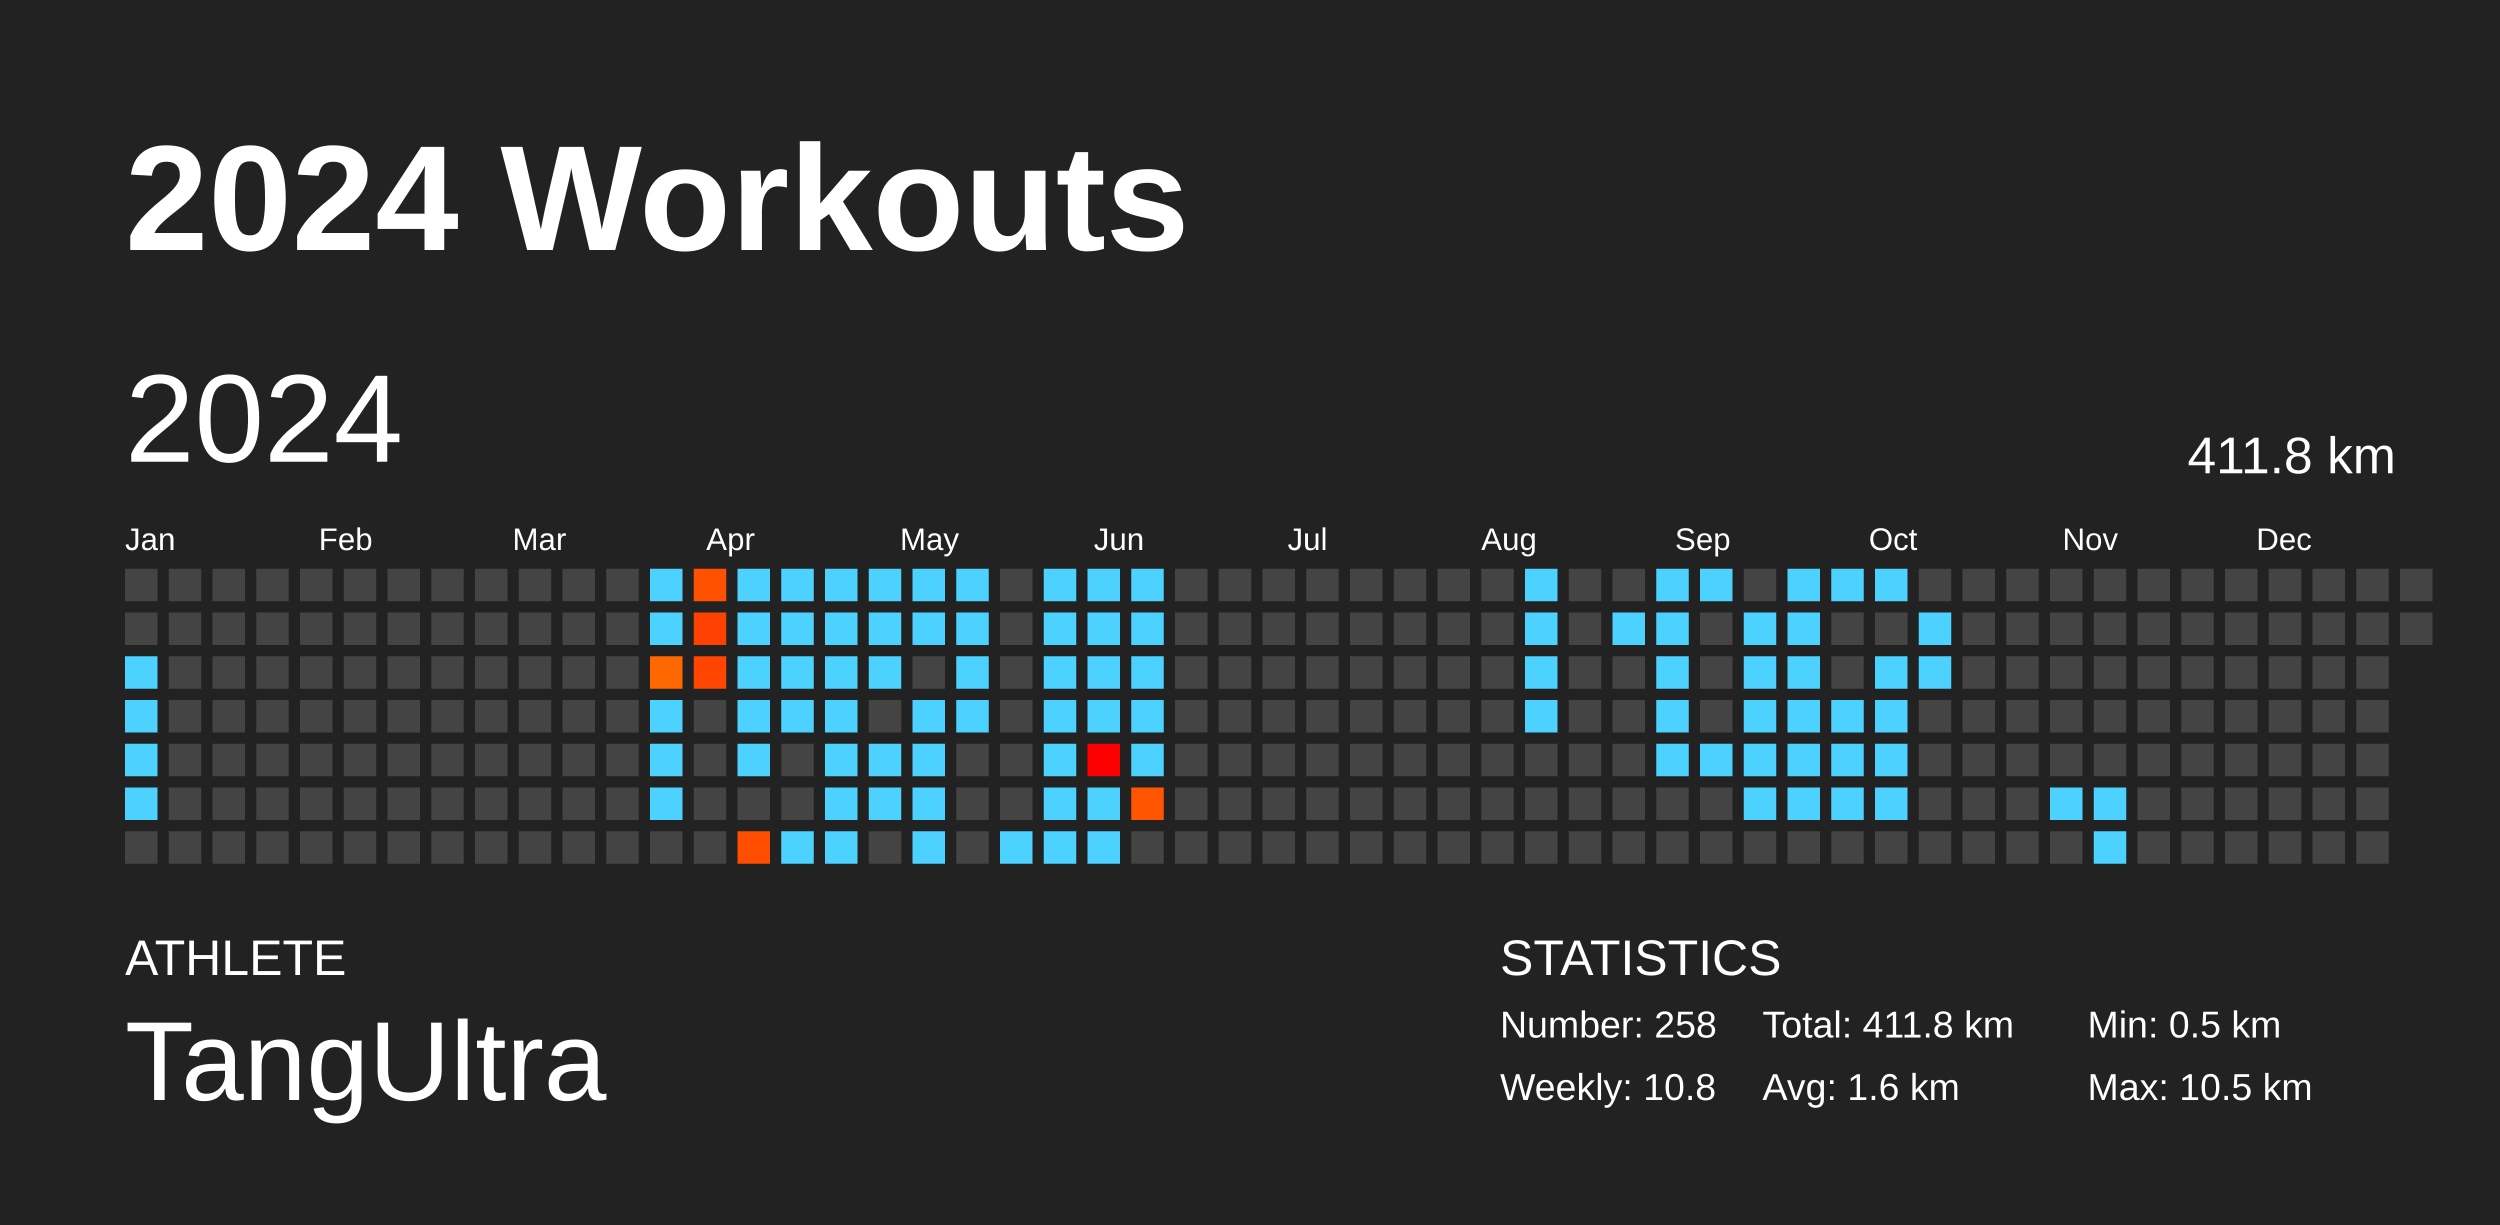
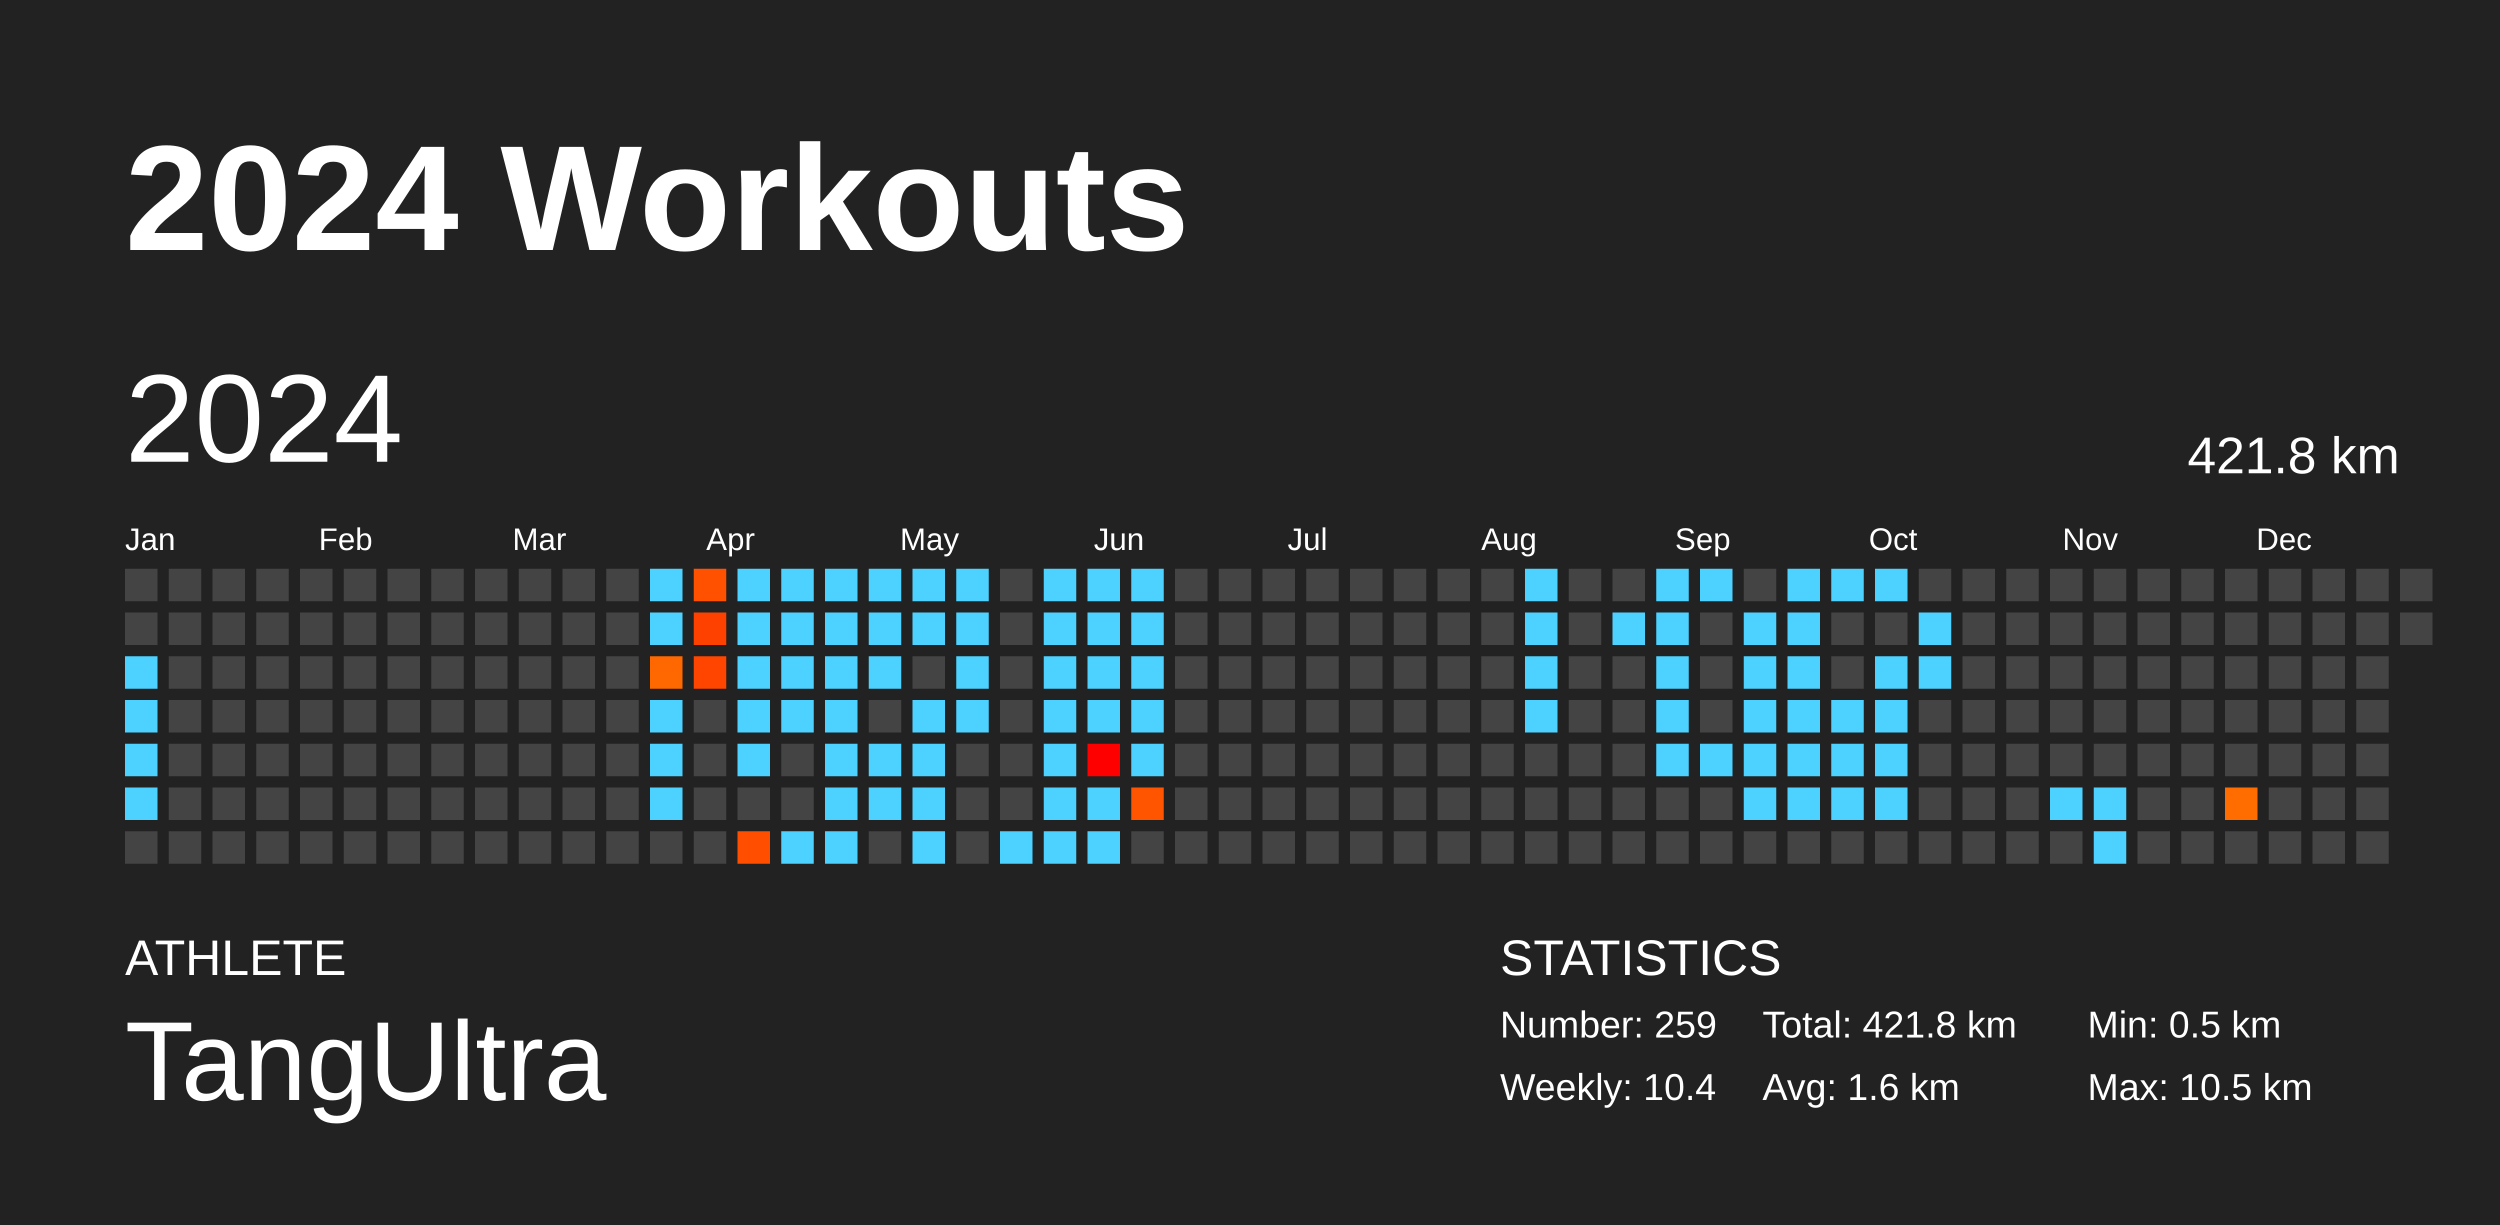
<svg xmlns="http://www.w3.org/2000/svg" baseProfile="full" height="98mm" version="1.1" viewBox="0,0,200,98" width="200mm">
  <defs />
  <rect fill="#222222" height="98" width="200" x="0" y="0" />
  <text fill="#FFFFFF" style="font-size:12px; font-family:Arial; font-weight:bold;" x="10" y="20">2024 Workouts</text>
  <text fill="#FFFFFF" style="font-size:4px; font-family:Arial" x="10" y="78">ATHLETE</text>
  <text fill="#FFFFFF" style="font-size:9px; font-family:Arial" x="10" y="88">TangUltra</text>
  <text fill="#FFFFFF" style="font-size:4px; font-family:Arial" x="120" y="78">STATISTICS</text>
-   <text fill="#FFFFFF" style="font-size:3px; font-family:Arial" x="120" y="83">Number: 258</text>
-   <text fill="#FFFFFF" style="font-size:3px; font-family:Arial" x="120" y="88">Weekly: 10.8</text>
-   <text fill="#FFFFFF" style="font-size:3px; font-family:Arial" x="141" y="83">Total: 411.8 km</text>
+   <text fill="#FFFFFF" style="font-size:3px; font-family:Arial" x="120" y="83">Number: 259</text>
+   <text fill="#FFFFFF" style="font-size:3px; font-family:Arial" x="120" y="88">Weekly: 10.4</text>
+   <text fill="#FFFFFF" style="font-size:3px; font-family:Arial" x="141" y="83">Total: 421.8 km</text>
  <text fill="#FFFFFF" style="font-size:3px; font-family:Arial" x="141" y="88">Avg: 1.6 km</text>
  <text fill="#FFFFFF" style="font-size:3px; font-family:Arial" x="167" y="83">Min: 0.5 km</text>
  <text fill="#FFFFFF" style="font-size:3px; font-family:Arial" x="167" y="88">Max: 10.5 km</text>
  <text dominant-baseline="hanging" fill="#FFFFFF" style="font-size:10.0px; font-family:Arial;" x="10" y="30">2024</text>
-   <text dominant-baseline="hanging" fill="#FFFFFF" style="font-size:4.125px; font-family:Arial;" x="175" y="35">411.8 km</text>
+   <text dominant-baseline="hanging" fill="#FFFFFF" style="font-size:4.125px; font-family:Arial;" x="175" y="35">421.8 km</text>
  <text fill="#FFFFFF" style="font-size:2.5px; font-family:Arial" x="10.0" y="44">Jan</text>
  <text fill="#FFFFFF" style="font-size:2.5px; font-family:Arial" x="25.5" y="44">Feb</text>
  <text fill="#FFFFFF" style="font-size:2.5px; font-family:Arial" x="41.0" y="44">Mar</text>
  <text fill="#FFFFFF" style="font-size:2.5px; font-family:Arial" x="56.5" y="44">Apr</text>
  <text fill="#FFFFFF" style="font-size:2.5px; font-family:Arial" x="72.0" y="44">May</text>
  <text fill="#FFFFFF" style="font-size:2.5px; font-family:Arial" x="87.5" y="44">Jun</text>
  <text fill="#FFFFFF" style="font-size:2.5px; font-family:Arial" x="103.0" y="44">Jul</text>
  <text fill="#FFFFFF" style="font-size:2.5px; font-family:Arial" x="118.5" y="44">Aug</text>
  <text fill="#FFFFFF" style="font-size:2.5px; font-family:Arial" x="134.0" y="44">Sep</text>
  <text fill="#FFFFFF" style="font-size:2.5px; font-family:Arial" x="149.5" y="44">Oct</text>
  <text fill="#FFFFFF" style="font-size:2.5px; font-family:Arial" x="165.0" y="44">Nov</text>
  <text fill="#FFFFFF" style="font-size:2.5px; font-family:Arial" x="180.5" y="44">Dec</text>
  <rect fill="#444444" height="2.6" width="2.6" x="10.0" y="45.5" />
  <rect fill="#444444" height="2.6" width="2.6" x="10.0" y="49.0" />
  <rect fill="#4dd2ff" height="2.6" width="2.6" x="10.0" y="52.5" />
  <rect fill="#4dd2ff" height="2.6" width="2.6" x="10.0" y="56.0" />
  <rect fill="#4dd2ff" height="2.6" width="2.6" x="10.0" y="59.5" />
  <rect fill="#4dd2ff" height="2.6" width="2.6" x="10.0" y="63.0" />
  <rect fill="#444444" height="2.6" width="2.6" x="10.0" y="66.5" />
  <rect fill="#444444" height="2.6" width="2.6" x="13.5" y="45.5" />
  <rect fill="#444444" height="2.6" width="2.6" x="13.5" y="49.0" />
  <rect fill="#444444" height="2.6" width="2.6" x="13.5" y="52.5" />
  <rect fill="#444444" height="2.6" width="2.6" x="13.5" y="56.0" />
  <rect fill="#444444" height="2.6" width="2.6" x="13.5" y="59.5" />
  <rect fill="#444444" height="2.6" width="2.6" x="13.5" y="63.0" />
  <rect fill="#444444" height="2.6" width="2.6" x="13.5" y="66.5" />
  <rect fill="#444444" height="2.6" width="2.6" x="17.0" y="45.5" />
  <rect fill="#444444" height="2.6" width="2.6" x="17.0" y="49.0" />
  <rect fill="#444444" height="2.6" width="2.6" x="17.0" y="52.5" />
  <rect fill="#444444" height="2.6" width="2.6" x="17.0" y="56.0" />
  <rect fill="#444444" height="2.6" width="2.6" x="17.0" y="59.5" />
  <rect fill="#444444" height="2.6" width="2.6" x="17.0" y="63.0" />
  <rect fill="#444444" height="2.6" width="2.6" x="17.0" y="66.5" />
  <rect fill="#444444" height="2.6" width="2.6" x="20.5" y="45.5" />
  <rect fill="#444444" height="2.6" width="2.6" x="20.5" y="49.0" />
  <rect fill="#444444" height="2.6" width="2.6" x="20.5" y="52.5" />
  <rect fill="#444444" height="2.6" width="2.6" x="20.5" y="56.0" />
  <rect fill="#444444" height="2.6" width="2.6" x="20.5" y="59.5" />
  <rect fill="#444444" height="2.6" width="2.6" x="20.5" y="63.0" />
  <rect fill="#444444" height="2.6" width="2.6" x="20.5" y="66.5" />
  <rect fill="#444444" height="2.6" width="2.6" x="24.0" y="45.5" />
  <rect fill="#444444" height="2.6" width="2.6" x="24.0" y="49.0" />
  <rect fill="#444444" height="2.6" width="2.6" x="24.0" y="52.5" />
  <rect fill="#444444" height="2.6" width="2.6" x="24.0" y="56.0" />
  <rect fill="#444444" height="2.6" width="2.6" x="24.0" y="59.5" />
  <rect fill="#444444" height="2.6" width="2.6" x="24.0" y="63.0" />
  <rect fill="#444444" height="2.6" width="2.6" x="24.0" y="66.5" />
  <rect fill="#444444" height="2.6" width="2.6" x="27.5" y="45.5" />
  <rect fill="#444444" height="2.6" width="2.6" x="27.5" y="49.0" />
  <rect fill="#444444" height="2.6" width="2.6" x="27.5" y="52.5" />
  <rect fill="#444444" height="2.6" width="2.6" x="27.5" y="56.0" />
  <rect fill="#444444" height="2.6" width="2.6" x="27.5" y="59.5" />
  <rect fill="#444444" height="2.6" width="2.6" x="27.5" y="63.0" />
  <rect fill="#444444" height="2.6" width="2.6" x="27.5" y="66.5" />
  <rect fill="#444444" height="2.6" width="2.6" x="31.0" y="45.5" />
  <rect fill="#444444" height="2.6" width="2.6" x="31.0" y="49.0" />
  <rect fill="#444444" height="2.6" width="2.6" x="31.0" y="52.5" />
  <rect fill="#444444" height="2.6" width="2.6" x="31.0" y="56.0" />
  <rect fill="#444444" height="2.6" width="2.6" x="31.0" y="59.5" />
  <rect fill="#444444" height="2.6" width="2.6" x="31.0" y="63.0" />
  <rect fill="#444444" height="2.6" width="2.6" x="31.0" y="66.5" />
  <rect fill="#444444" height="2.6" width="2.6" x="34.5" y="45.5" />
  <rect fill="#444444" height="2.6" width="2.6" x="34.5" y="49.0" />
  <rect fill="#444444" height="2.6" width="2.6" x="34.5" y="52.5" />
  <rect fill="#444444" height="2.6" width="2.6" x="34.5" y="56.0" />
  <rect fill="#444444" height="2.6" width="2.6" x="34.5" y="59.5" />
  <rect fill="#444444" height="2.6" width="2.6" x="34.5" y="63.0" />
  <rect fill="#444444" height="2.6" width="2.6" x="34.5" y="66.5" />
  <rect fill="#444444" height="2.6" width="2.6" x="38.0" y="45.5" />
  <rect fill="#444444" height="2.6" width="2.6" x="38.0" y="49.0" />
  <rect fill="#444444" height="2.6" width="2.6" x="38.0" y="52.5" />
  <rect fill="#444444" height="2.6" width="2.6" x="38.0" y="56.0" />
  <rect fill="#444444" height="2.6" width="2.6" x="38.0" y="59.5" />
  <rect fill="#444444" height="2.6" width="2.6" x="38.0" y="63.0" />
  <rect fill="#444444" height="2.6" width="2.6" x="38.0" y="66.5" />
  <rect fill="#444444" height="2.6" width="2.6" x="41.5" y="45.5" />
  <rect fill="#444444" height="2.6" width="2.6" x="41.5" y="49.0" />
  <rect fill="#444444" height="2.6" width="2.6" x="41.5" y="52.5" />
  <rect fill="#444444" height="2.6" width="2.6" x="41.5" y="56.0" />
  <rect fill="#444444" height="2.6" width="2.6" x="41.5" y="59.5" />
  <rect fill="#444444" height="2.6" width="2.6" x="41.5" y="63.0" />
  <rect fill="#444444" height="2.6" width="2.6" x="41.5" y="66.5" />
  <rect fill="#444444" height="2.6" width="2.6" x="45.0" y="45.5" />
  <rect fill="#444444" height="2.6" width="2.6" x="45.0" y="49.0" />
  <rect fill="#444444" height="2.6" width="2.6" x="45.0" y="52.5" />
  <rect fill="#444444" height="2.6" width="2.6" x="45.0" y="56.0" />
  <rect fill="#444444" height="2.6" width="2.6" x="45.0" y="59.5" />
  <rect fill="#444444" height="2.6" width="2.6" x="45.0" y="63.0" />
  <rect fill="#444444" height="2.6" width="2.6" x="45.0" y="66.5" />
  <rect fill="#444444" height="2.6" width="2.6" x="48.5" y="45.5" />
  <rect fill="#444444" height="2.6" width="2.6" x="48.5" y="49.0" />
  <rect fill="#444444" height="2.6" width="2.6" x="48.5" y="52.5" />
  <rect fill="#444444" height="2.6" width="2.6" x="48.5" y="56.0" />
  <rect fill="#444444" height="2.6" width="2.6" x="48.5" y="59.5" />
  <rect fill="#444444" height="2.6" width="2.6" x="48.5" y="63.0" />
  <rect fill="#444444" height="2.6" width="2.6" x="48.5" y="66.5" />
  <rect fill="#4dd2ff" height="2.6" width="2.6" x="52.0" y="45.5" />
  <rect fill="#4dd2ff" height="2.6" width="2.6" x="52.0" y="49.0" />
  <rect fill="#ff6700" height="2.6" width="2.6" x="52.0" y="52.5" />
  <rect fill="#4dd2ff" height="2.6" width="2.6" x="52.0" y="56.0" />
  <rect fill="#4dd2ff" height="2.6" width="2.6" x="52.0" y="59.5" />
  <rect fill="#4dd2ff" height="2.6" width="2.6" x="52.0" y="63.0" />
  <rect fill="#444444" height="2.6" width="2.6" x="52.0" y="66.5" />
  <rect fill="#ff5100" height="2.6" width="2.6" x="55.5" y="45.5" />
  <rect fill="#ff4100" height="2.6" width="2.6" x="55.5" y="49.0" />
  <rect fill="#ff4500" height="2.6" width="2.6" x="55.5" y="52.5" />
  <rect fill="#444444" height="2.6" width="2.6" x="55.5" y="56.0" />
  <rect fill="#444444" height="2.6" width="2.6" x="55.5" y="59.5" />
  <rect fill="#444444" height="2.6" width="2.6" x="55.5" y="63.0" />
  <rect fill="#444444" height="2.6" width="2.6" x="55.5" y="66.5" />
  <rect fill="#4dd2ff" height="2.6" width="2.6" x="59.0" y="45.5" />
  <rect fill="#4dd2ff" height="2.6" width="2.6" x="59.0" y="49.0" />
  <rect fill="#4dd2ff" height="2.6" width="2.6" x="59.0" y="52.5" />
  <rect fill="#4dd2ff" height="2.6" width="2.6" x="59.0" y="56.0" />
  <rect fill="#4dd2ff" height="2.6" width="2.6" x="59.0" y="59.5" />
  <rect fill="#444444" height="2.6" width="2.6" x="59.0" y="63.0" />
  <rect fill="#ff4e00" height="2.6" width="2.6" x="59.0" y="66.5" />
  <rect fill="#4dd2ff" height="2.6" width="2.6" x="62.5" y="45.5" />
  <rect fill="#4dd2ff" height="2.6" width="2.6" x="62.5" y="49.0" />
  <rect fill="#4dd2ff" height="2.6" width="2.6" x="62.5" y="52.5" />
  <rect fill="#4dd2ff" height="2.6" width="2.6" x="62.5" y="56.0" />
  <rect fill="#444444" height="2.6" width="2.6" x="62.5" y="59.5" />
  <rect fill="#444444" height="2.6" width="2.6" x="62.5" y="63.0" />
  <rect fill="#4dd2ff" height="2.6" width="2.6" x="62.5" y="66.5" />
  <rect fill="#4dd2ff" height="2.6" width="2.6" x="66.0" y="45.5" />
  <rect fill="#4dd2ff" height="2.6" width="2.6" x="66.0" y="49.0" />
  <rect fill="#4dd2ff" height="2.6" width="2.6" x="66.0" y="52.5" />
  <rect fill="#4dd2ff" height="2.6" width="2.6" x="66.0" y="56.0" />
  <rect fill="#4dd2ff" height="2.6" width="2.6" x="66.0" y="59.5" />
  <rect fill="#4dd2ff" height="2.6" width="2.6" x="66.0" y="63.0" />
  <rect fill="#4dd2ff" height="2.6" width="2.6" x="66.0" y="66.5" />
  <rect fill="#4dd2ff" height="2.6" width="2.6" x="69.5" y="45.5" />
  <rect fill="#4dd2ff" height="2.6" width="2.6" x="69.5" y="49.0" />
  <rect fill="#4dd2ff" height="2.6" width="2.6" x="69.5" y="52.5" />
  <rect fill="#444444" height="2.6" width="2.6" x="69.5" y="56.0" />
  <rect fill="#4dd2ff" height="2.6" width="2.6" x="69.5" y="59.5" />
  <rect fill="#4dd2ff" height="2.6" width="2.6" x="69.5" y="63.0" />
  <rect fill="#444444" height="2.6" width="2.6" x="69.5" y="66.5" />
  <rect fill="#4dd2ff" height="2.6" width="2.6" x="73.0" y="45.5" />
  <rect fill="#4dd2ff" height="2.6" width="2.6" x="73.0" y="49.0" />
  <rect fill="#444444" height="2.6" width="2.6" x="73.0" y="52.5" />
  <rect fill="#4dd2ff" height="2.6" width="2.6" x="73.0" y="56.0" />
  <rect fill="#4dd2ff" height="2.6" width="2.6" x="73.0" y="59.5" />
  <rect fill="#4dd2ff" height="2.6" width="2.6" x="73.0" y="63.0" />
  <rect fill="#4dd2ff" height="2.6" width="2.6" x="73.0" y="66.5" />
  <rect fill="#4dd2ff" height="2.6" width="2.6" x="76.5" y="45.5" />
  <rect fill="#4dd2ff" height="2.6" width="2.6" x="76.5" y="49.0" />
  <rect fill="#4dd2ff" height="2.6" width="2.6" x="76.5" y="52.5" />
  <rect fill="#4dd2ff" height="2.6" width="2.6" x="76.5" y="56.0" />
  <rect fill="#444444" height="2.6" width="2.6" x="76.5" y="59.5" />
  <rect fill="#444444" height="2.6" width="2.6" x="76.5" y="63.0" />
  <rect fill="#444444" height="2.6" width="2.6" x="76.5" y="66.5" />
  <rect fill="#444444" height="2.6" width="2.6" x="80.0" y="45.5" />
  <rect fill="#444444" height="2.6" width="2.6" x="80.0" y="49.0" />
  <rect fill="#444444" height="2.6" width="2.6" x="80.0" y="52.5" />
  <rect fill="#444444" height="2.6" width="2.6" x="80.0" y="56.0" />
  <rect fill="#444444" height="2.6" width="2.6" x="80.0" y="59.5" />
  <rect fill="#444444" height="2.6" width="2.6" x="80.0" y="63.0" />
  <rect fill="#4dd2ff" height="2.6" width="2.6" x="80.0" y="66.5" />
  <rect fill="#4dd2ff" height="2.6" width="2.6" x="83.5" y="45.5" />
  <rect fill="#4dd2ff" height="2.6" width="2.6" x="83.5" y="49.0" />
  <rect fill="#4dd2ff" height="2.6" width="2.6" x="83.5" y="52.5" />
  <rect fill="#4dd2ff" height="2.6" width="2.6" x="83.5" y="56.0" />
  <rect fill="#4dd2ff" height="2.6" width="2.6" x="83.5" y="59.5" />
  <rect fill="#4dd2ff" height="2.6" width="2.6" x="83.5" y="63.0" />
  <rect fill="#4dd2ff" height="2.6" width="2.6" x="83.5" y="66.5" />
  <rect fill="#4dd2ff" height="2.6" width="2.6" x="87.0" y="45.5" />
  <rect fill="#4dd2ff" height="2.6" width="2.6" x="87.0" y="49.0" />
  <rect fill="#4dd2ff" height="2.6" width="2.6" x="87.0" y="52.5" />
  <rect fill="#4dd2ff" height="2.6" width="2.6" x="87.0" y="56.0" />
  <rect fill="#ff0000" height="2.6" width="2.6" x="87.0" y="59.5" />
  <rect fill="#4dd2ff" height="2.6" width="2.6" x="87.0" y="63.0" />
  <rect fill="#4dd2ff" height="2.6" width="2.6" x="87.0" y="66.5" />
  <rect fill="#4dd2ff" height="2.6" width="2.6" x="90.5" y="45.5" />
  <rect fill="#4dd2ff" height="2.6" width="2.6" x="90.5" y="49.0" />
  <rect fill="#4dd2ff" height="2.6" width="2.6" x="90.5" y="52.5" />
  <rect fill="#4dd2ff" height="2.6" width="2.6" x="90.5" y="56.0" />
  <rect fill="#4dd2ff" height="2.6" width="2.6" x="90.5" y="59.5" />
  <rect fill="#ff5500" height="2.6" width="2.6" x="90.5" y="63.0" />
  <rect fill="#444444" height="2.6" width="2.6" x="90.5" y="66.5" />
  <rect fill="#444444" height="2.6" width="2.6" x="94.0" y="45.5" />
  <rect fill="#444444" height="2.6" width="2.6" x="94.0" y="49.0" />
  <rect fill="#444444" height="2.6" width="2.6" x="94.0" y="52.5" />
  <rect fill="#444444" height="2.6" width="2.6" x="94.0" y="56.0" />
  <rect fill="#444444" height="2.6" width="2.6" x="94.0" y="59.5" />
  <rect fill="#444444" height="2.6" width="2.6" x="94.0" y="63.0" />
  <rect fill="#444444" height="2.6" width="2.6" x="94.0" y="66.5" />
  <rect fill="#444444" height="2.6" width="2.6" x="97.5" y="45.5" />
  <rect fill="#444444" height="2.6" width="2.6" x="97.5" y="49.0" />
  <rect fill="#444444" height="2.6" width="2.6" x="97.5" y="52.5" />
  <rect fill="#444444" height="2.6" width="2.6" x="97.5" y="56.0" />
  <rect fill="#444444" height="2.6" width="2.6" x="97.5" y="59.5" />
  <rect fill="#444444" height="2.6" width="2.6" x="97.5" y="63.0" />
  <rect fill="#444444" height="2.6" width="2.6" x="97.5" y="66.5" />
  <rect fill="#444444" height="2.6" width="2.6" x="101.0" y="45.5" />
  <rect fill="#444444" height="2.6" width="2.6" x="101.0" y="49.0" />
  <rect fill="#444444" height="2.6" width="2.6" x="101.0" y="52.5" />
  <rect fill="#444444" height="2.6" width="2.6" x="101.0" y="56.0" />
  <rect fill="#444444" height="2.6" width="2.6" x="101.0" y="59.5" />
  <rect fill="#444444" height="2.6" width="2.6" x="101.0" y="63.0" />
  <rect fill="#444444" height="2.6" width="2.6" x="101.0" y="66.5" />
  <rect fill="#444444" height="2.6" width="2.6" x="104.5" y="45.5" />
  <rect fill="#444444" height="2.6" width="2.6" x="104.5" y="49.0" />
  <rect fill="#444444" height="2.6" width="2.6" x="104.5" y="52.5" />
  <rect fill="#444444" height="2.6" width="2.6" x="104.5" y="56.0" />
  <rect fill="#444444" height="2.6" width="2.6" x="104.5" y="59.5" />
  <rect fill="#444444" height="2.6" width="2.6" x="104.5" y="63.0" />
  <rect fill="#444444" height="2.6" width="2.6" x="104.5" y="66.5" />
  <rect fill="#444444" height="2.6" width="2.6" x="108.0" y="45.5" />
  <rect fill="#444444" height="2.6" width="2.6" x="108.0" y="49.0" />
  <rect fill="#444444" height="2.6" width="2.6" x="108.0" y="52.5" />
  <rect fill="#444444" height="2.6" width="2.6" x="108.0" y="56.0" />
  <rect fill="#444444" height="2.6" width="2.6" x="108.0" y="59.5" />
  <rect fill="#444444" height="2.6" width="2.6" x="108.0" y="63.0" />
  <rect fill="#444444" height="2.6" width="2.6" x="108.0" y="66.5" />
  <rect fill="#444444" height="2.6" width="2.6" x="111.5" y="45.5" />
  <rect fill="#444444" height="2.6" width="2.6" x="111.5" y="49.0" />
  <rect fill="#444444" height="2.6" width="2.6" x="111.5" y="52.5" />
  <rect fill="#444444" height="2.6" width="2.6" x="111.5" y="56.0" />
  <rect fill="#444444" height="2.6" width="2.6" x="111.5" y="59.5" />
  <rect fill="#444444" height="2.6" width="2.6" x="111.5" y="63.0" />
  <rect fill="#444444" height="2.6" width="2.6" x="111.5" y="66.5" />
  <rect fill="#444444" height="2.6" width="2.6" x="115.0" y="45.5" />
  <rect fill="#444444" height="2.6" width="2.6" x="115.0" y="49.0" />
  <rect fill="#444444" height="2.6" width="2.6" x="115.0" y="52.5" />
  <rect fill="#444444" height="2.6" width="2.6" x="115.0" y="56.0" />
  <rect fill="#444444" height="2.6" width="2.6" x="115.0" y="59.5" />
  <rect fill="#444444" height="2.6" width="2.6" x="115.0" y="63.0" />
  <rect fill="#444444" height="2.6" width="2.6" x="115.0" y="66.5" />
  <rect fill="#444444" height="2.6" width="2.6" x="118.5" y="45.5" />
  <rect fill="#444444" height="2.6" width="2.6" x="118.5" y="49.0" />
  <rect fill="#444444" height="2.6" width="2.6" x="118.5" y="52.5" />
  <rect fill="#444444" height="2.6" width="2.6" x="118.5" y="56.0" />
  <rect fill="#444444" height="2.6" width="2.6" x="118.5" y="59.5" />
  <rect fill="#444444" height="2.6" width="2.6" x="118.5" y="63.0" />
  <rect fill="#444444" height="2.6" width="2.6" x="118.5" y="66.5" />
  <rect fill="#4dd2ff" height="2.6" width="2.6" x="122.0" y="45.5" />
  <rect fill="#4dd2ff" height="2.6" width="2.6" x="122.0" y="49.0" />
  <rect fill="#4dd2ff" height="2.6" width="2.6" x="122.0" y="52.5" />
  <rect fill="#4dd2ff" height="2.6" width="2.6" x="122.0" y="56.0" />
  <rect fill="#444444" height="2.6" width="2.6" x="122.0" y="59.5" />
  <rect fill="#444444" height="2.6" width="2.6" x="122.0" y="63.0" />
  <rect fill="#444444" height="2.6" width="2.6" x="122.0" y="66.5" />
  <rect fill="#444444" height="2.6" width="2.6" x="125.5" y="45.5" />
  <rect fill="#444444" height="2.6" width="2.6" x="125.5" y="49.0" />
  <rect fill="#444444" height="2.6" width="2.6" x="125.5" y="52.5" />
  <rect fill="#444444" height="2.6" width="2.6" x="125.5" y="56.0" />
  <rect fill="#444444" height="2.6" width="2.6" x="125.5" y="59.5" />
  <rect fill="#444444" height="2.6" width="2.6" x="125.5" y="63.0" />
  <rect fill="#444444" height="2.6" width="2.6" x="125.5" y="66.5" />
  <rect fill="#444444" height="2.6" width="2.6" x="129.0" y="45.5" />
  <rect fill="#4dd2ff" height="2.6" width="2.6" x="129.0" y="49.0" />
  <rect fill="#444444" height="2.6" width="2.6" x="129.0" y="52.5" />
  <rect fill="#444444" height="2.6" width="2.6" x="129.0" y="56.0" />
  <rect fill="#444444" height="2.6" width="2.6" x="129.0" y="59.5" />
  <rect fill="#444444" height="2.6" width="2.6" x="129.0" y="63.0" />
  <rect fill="#444444" height="2.6" width="2.6" x="129.0" y="66.5" />
  <rect fill="#4dd2ff" height="2.6" width="2.6" x="132.5" y="45.5" />
  <rect fill="#4dd2ff" height="2.6" width="2.6" x="132.5" y="49.0" />
  <rect fill="#4dd2ff" height="2.6" width="2.6" x="132.5" y="52.5" />
  <rect fill="#4dd2ff" height="2.6" width="2.6" x="132.5" y="56.0" />
  <rect fill="#4dd2ff" height="2.6" width="2.6" x="132.5" y="59.5" />
  <rect fill="#444444" height="2.6" width="2.6" x="132.5" y="63.0" />
  <rect fill="#444444" height="2.6" width="2.6" x="132.5" y="66.5" />
  <rect fill="#4dd2ff" height="2.6" width="2.6" x="136.0" y="45.5" />
  <rect fill="#444444" height="2.6" width="2.6" x="136.0" y="49.0" />
  <rect fill="#444444" height="2.6" width="2.6" x="136.0" y="52.5" />
  <rect fill="#444444" height="2.6" width="2.6" x="136.0" y="56.0" />
  <rect fill="#4dd2ff" height="2.6" width="2.6" x="136.0" y="59.5" />
  <rect fill="#444444" height="2.6" width="2.6" x="136.0" y="63.0" />
  <rect fill="#444444" height="2.6" width="2.6" x="136.0" y="66.5" />
  <rect fill="#444444" height="2.6" width="2.6" x="139.5" y="45.5" />
  <rect fill="#4dd2ff" height="2.6" width="2.6" x="139.5" y="49.0" />
  <rect fill="#4dd2ff" height="2.6" width="2.6" x="139.5" y="52.5" />
  <rect fill="#4dd2ff" height="2.6" width="2.6" x="139.5" y="56.0" />
  <rect fill="#4dd2ff" height="2.6" width="2.6" x="139.5" y="59.5" />
  <rect fill="#4dd2ff" height="2.6" width="2.6" x="139.5" y="63.0" />
  <rect fill="#444444" height="2.6" width="2.6" x="139.5" y="66.5" />
  <rect fill="#4dd2ff" height="2.6" width="2.6" x="143.0" y="45.5" />
  <rect fill="#4dd2ff" height="2.6" width="2.6" x="143.0" y="49.0" />
  <rect fill="#4dd2ff" height="2.6" width="2.6" x="143.0" y="52.5" />
  <rect fill="#4dd2ff" height="2.6" width="2.6" x="143.0" y="56.0" />
  <rect fill="#4dd2ff" height="2.6" width="2.6" x="143.0" y="59.5" />
  <rect fill="#4dd2ff" height="2.6" width="2.6" x="143.0" y="63.0" />
  <rect fill="#444444" height="2.6" width="2.6" x="143.0" y="66.5" />
  <rect fill="#4dd2ff" height="2.6" width="2.6" x="146.5" y="45.5" />
  <rect fill="#444444" height="2.6" width="2.6" x="146.5" y="49.0" />
  <rect fill="#444444" height="2.6" width="2.6" x="146.5" y="52.5" />
  <rect fill="#4dd2ff" height="2.6" width="2.6" x="146.5" y="56.0" />
  <rect fill="#4dd2ff" height="2.6" width="2.6" x="146.5" y="59.5" />
  <rect fill="#4dd2ff" height="2.6" width="2.6" x="146.5" y="63.0" />
  <rect fill="#444444" height="2.6" width="2.6" x="146.5" y="66.5" />
  <rect fill="#4dd2ff" height="2.6" width="2.6" x="150.0" y="45.5" />
  <rect fill="#444444" height="2.6" width="2.6" x="150.0" y="49.0" />
  <rect fill="#4dd2ff" height="2.6" width="2.6" x="150.0" y="52.5" />
  <rect fill="#4dd2ff" height="2.6" width="2.6" x="150.0" y="56.0" />
  <rect fill="#4dd2ff" height="2.6" width="2.6" x="150.0" y="59.5" />
  <rect fill="#4dd2ff" height="2.6" width="2.6" x="150.0" y="63.0" />
  <rect fill="#444444" height="2.6" width="2.6" x="150.0" y="66.5" />
  <rect fill="#444444" height="2.6" width="2.6" x="153.5" y="45.5" />
  <rect fill="#4dd2ff" height="2.6" width="2.6" x="153.5" y="49.0" />
  <rect fill="#4dd2ff" height="2.6" width="2.6" x="153.5" y="52.5" />
  <rect fill="#444444" height="2.6" width="2.6" x="153.5" y="56.0" />
  <rect fill="#444444" height="2.6" width="2.6" x="153.5" y="59.5" />
  <rect fill="#444444" height="2.6" width="2.6" x="153.5" y="63.0" />
  <rect fill="#444444" height="2.6" width="2.6" x="153.5" y="66.5" />
  <rect fill="#444444" height="2.6" width="2.6" x="157.0" y="45.5" />
  <rect fill="#444444" height="2.6" width="2.6" x="157.0" y="49.0" />
  <rect fill="#444444" height="2.6" width="2.6" x="157.0" y="52.5" />
  <rect fill="#444444" height="2.6" width="2.6" x="157.0" y="56.0" />
  <rect fill="#444444" height="2.6" width="2.6" x="157.0" y="59.5" />
  <rect fill="#444444" height="2.6" width="2.6" x="157.0" y="63.0" />
  <rect fill="#444444" height="2.6" width="2.6" x="157.0" y="66.5" />
  <rect fill="#444444" height="2.6" width="2.6" x="160.5" y="45.5" />
  <rect fill="#444444" height="2.6" width="2.6" x="160.5" y="49.0" />
  <rect fill="#444444" height="2.6" width="2.6" x="160.5" y="52.5" />
  <rect fill="#444444" height="2.6" width="2.6" x="160.5" y="56.0" />
  <rect fill="#444444" height="2.6" width="2.6" x="160.5" y="59.5" />
  <rect fill="#444444" height="2.6" width="2.6" x="160.5" y="63.0" />
  <rect fill="#444444" height="2.6" width="2.6" x="160.5" y="66.5" />
  <rect fill="#444444" height="2.6" width="2.6" x="164.0" y="45.5" />
  <rect fill="#444444" height="2.6" width="2.6" x="164.0" y="49.0" />
  <rect fill="#444444" height="2.6" width="2.6" x="164.0" y="52.5" />
  <rect fill="#444444" height="2.6" width="2.6" x="164.0" y="56.0" />
  <rect fill="#444444" height="2.6" width="2.6" x="164.0" y="59.5" />
  <rect fill="#4dd2ff" height="2.6" width="2.6" x="164.0" y="63.0" />
  <rect fill="#444444" height="2.6" width="2.6" x="164.0" y="66.5" />
  <rect fill="#444444" height="2.6" width="2.6" x="167.5" y="45.5" />
  <rect fill="#444444" height="2.6" width="2.6" x="167.5" y="49.0" />
  <rect fill="#444444" height="2.6" width="2.6" x="167.5" y="52.5" />
  <rect fill="#444444" height="2.6" width="2.6" x="167.5" y="56.0" />
  <rect fill="#444444" height="2.6" width="2.6" x="167.5" y="59.5" />
  <rect fill="#4dd2ff" height="2.6" width="2.6" x="167.5" y="63.0" />
  <rect fill="#4dd2ff" height="2.6" width="2.6" x="167.5" y="66.5" />
  <rect fill="#444444" height="2.6" width="2.6" x="171.0" y="45.5" />
  <rect fill="#444444" height="2.6" width="2.6" x="171.0" y="49.0" />
  <rect fill="#444444" height="2.6" width="2.6" x="171.0" y="52.5" />
  <rect fill="#444444" height="2.6" width="2.6" x="171.0" y="56.0" />
  <rect fill="#444444" height="2.6" width="2.6" x="171.0" y="59.5" />
  <rect fill="#444444" height="2.6" width="2.6" x="171.0" y="63.0" />
  <rect fill="#444444" height="2.6" width="2.6" x="171.0" y="66.5" />
  <rect fill="#444444" height="2.6" width="2.6" x="174.5" y="45.5" />
  <rect fill="#444444" height="2.6" width="2.6" x="174.5" y="49.0" />
  <rect fill="#444444" height="2.6" width="2.6" x="174.5" y="52.5" />
  <rect fill="#444444" height="2.6" width="2.6" x="174.5" y="56.0" />
  <rect fill="#444444" height="2.6" width="2.6" x="174.5" y="59.5" />
  <rect fill="#444444" height="2.6" width="2.6" x="174.5" y="63.0" />
  <rect fill="#444444" height="2.6" width="2.6" x="174.5" y="66.5" />
  <rect fill="#444444" height="2.6" width="2.6" x="178.0" y="45.5" />
  <rect fill="#444444" height="2.6" width="2.6" x="178.0" y="49.0" />
  <rect fill="#444444" height="2.6" width="2.6" x="178.0" y="52.5" />
  <rect fill="#444444" height="2.6" width="2.6" x="178.0" y="56.0" />
  <rect fill="#444444" height="2.6" width="2.6" x="178.0" y="59.5" />
-   <rect fill="#444444" height="2.6" width="2.6" x="178.0" y="63.0" />
+   <rect fill="#ff6c00" height="2.6" width="2.6" x="178.0" y="63.0" />
  <rect fill="#444444" height="2.6" width="2.6" x="178.0" y="66.5" />
  <rect fill="#444444" height="2.6" width="2.6" x="181.5" y="45.5" />
  <rect fill="#444444" height="2.6" width="2.6" x="181.5" y="49.0" />
  <rect fill="#444444" height="2.6" width="2.6" x="181.5" y="52.5" />
  <rect fill="#444444" height="2.6" width="2.6" x="181.5" y="56.0" />
  <rect fill="#444444" height="2.6" width="2.6" x="181.5" y="59.5" />
  <rect fill="#444444" height="2.6" width="2.6" x="181.5" y="63.0" />
  <rect fill="#444444" height="2.6" width="2.6" x="181.5" y="66.5" />
  <rect fill="#444444" height="2.6" width="2.6" x="185.0" y="45.5" />
  <rect fill="#444444" height="2.6" width="2.6" x="185.0" y="49.0" />
  <rect fill="#444444" height="2.6" width="2.6" x="185.0" y="52.5" />
  <rect fill="#444444" height="2.6" width="2.6" x="185.0" y="56.0" />
  <rect fill="#444444" height="2.6" width="2.6" x="185.0" y="59.5" />
  <rect fill="#444444" height="2.6" width="2.6" x="185.0" y="63.0" />
  <rect fill="#444444" height="2.6" width="2.6" x="185.0" y="66.5" />
  <rect fill="#444444" height="2.6" width="2.6" x="188.5" y="45.5" />
  <rect fill="#444444" height="2.6" width="2.6" x="188.5" y="49.0" />
  <rect fill="#444444" height="2.6" width="2.6" x="188.5" y="52.5" />
  <rect fill="#444444" height="2.6" width="2.6" x="188.5" y="56.0" />
  <rect fill="#444444" height="2.6" width="2.6" x="188.5" y="59.5" />
  <rect fill="#444444" height="2.6" width="2.6" x="188.5" y="63.0" />
  <rect fill="#444444" height="2.6" width="2.6" x="188.5" y="66.5" />
  <rect fill="#444444" height="2.6" width="2.6" x="192.0" y="45.5" />
  <rect fill="#444444" height="2.6" width="2.6" x="192.0" y="49.0" />
</svg>
